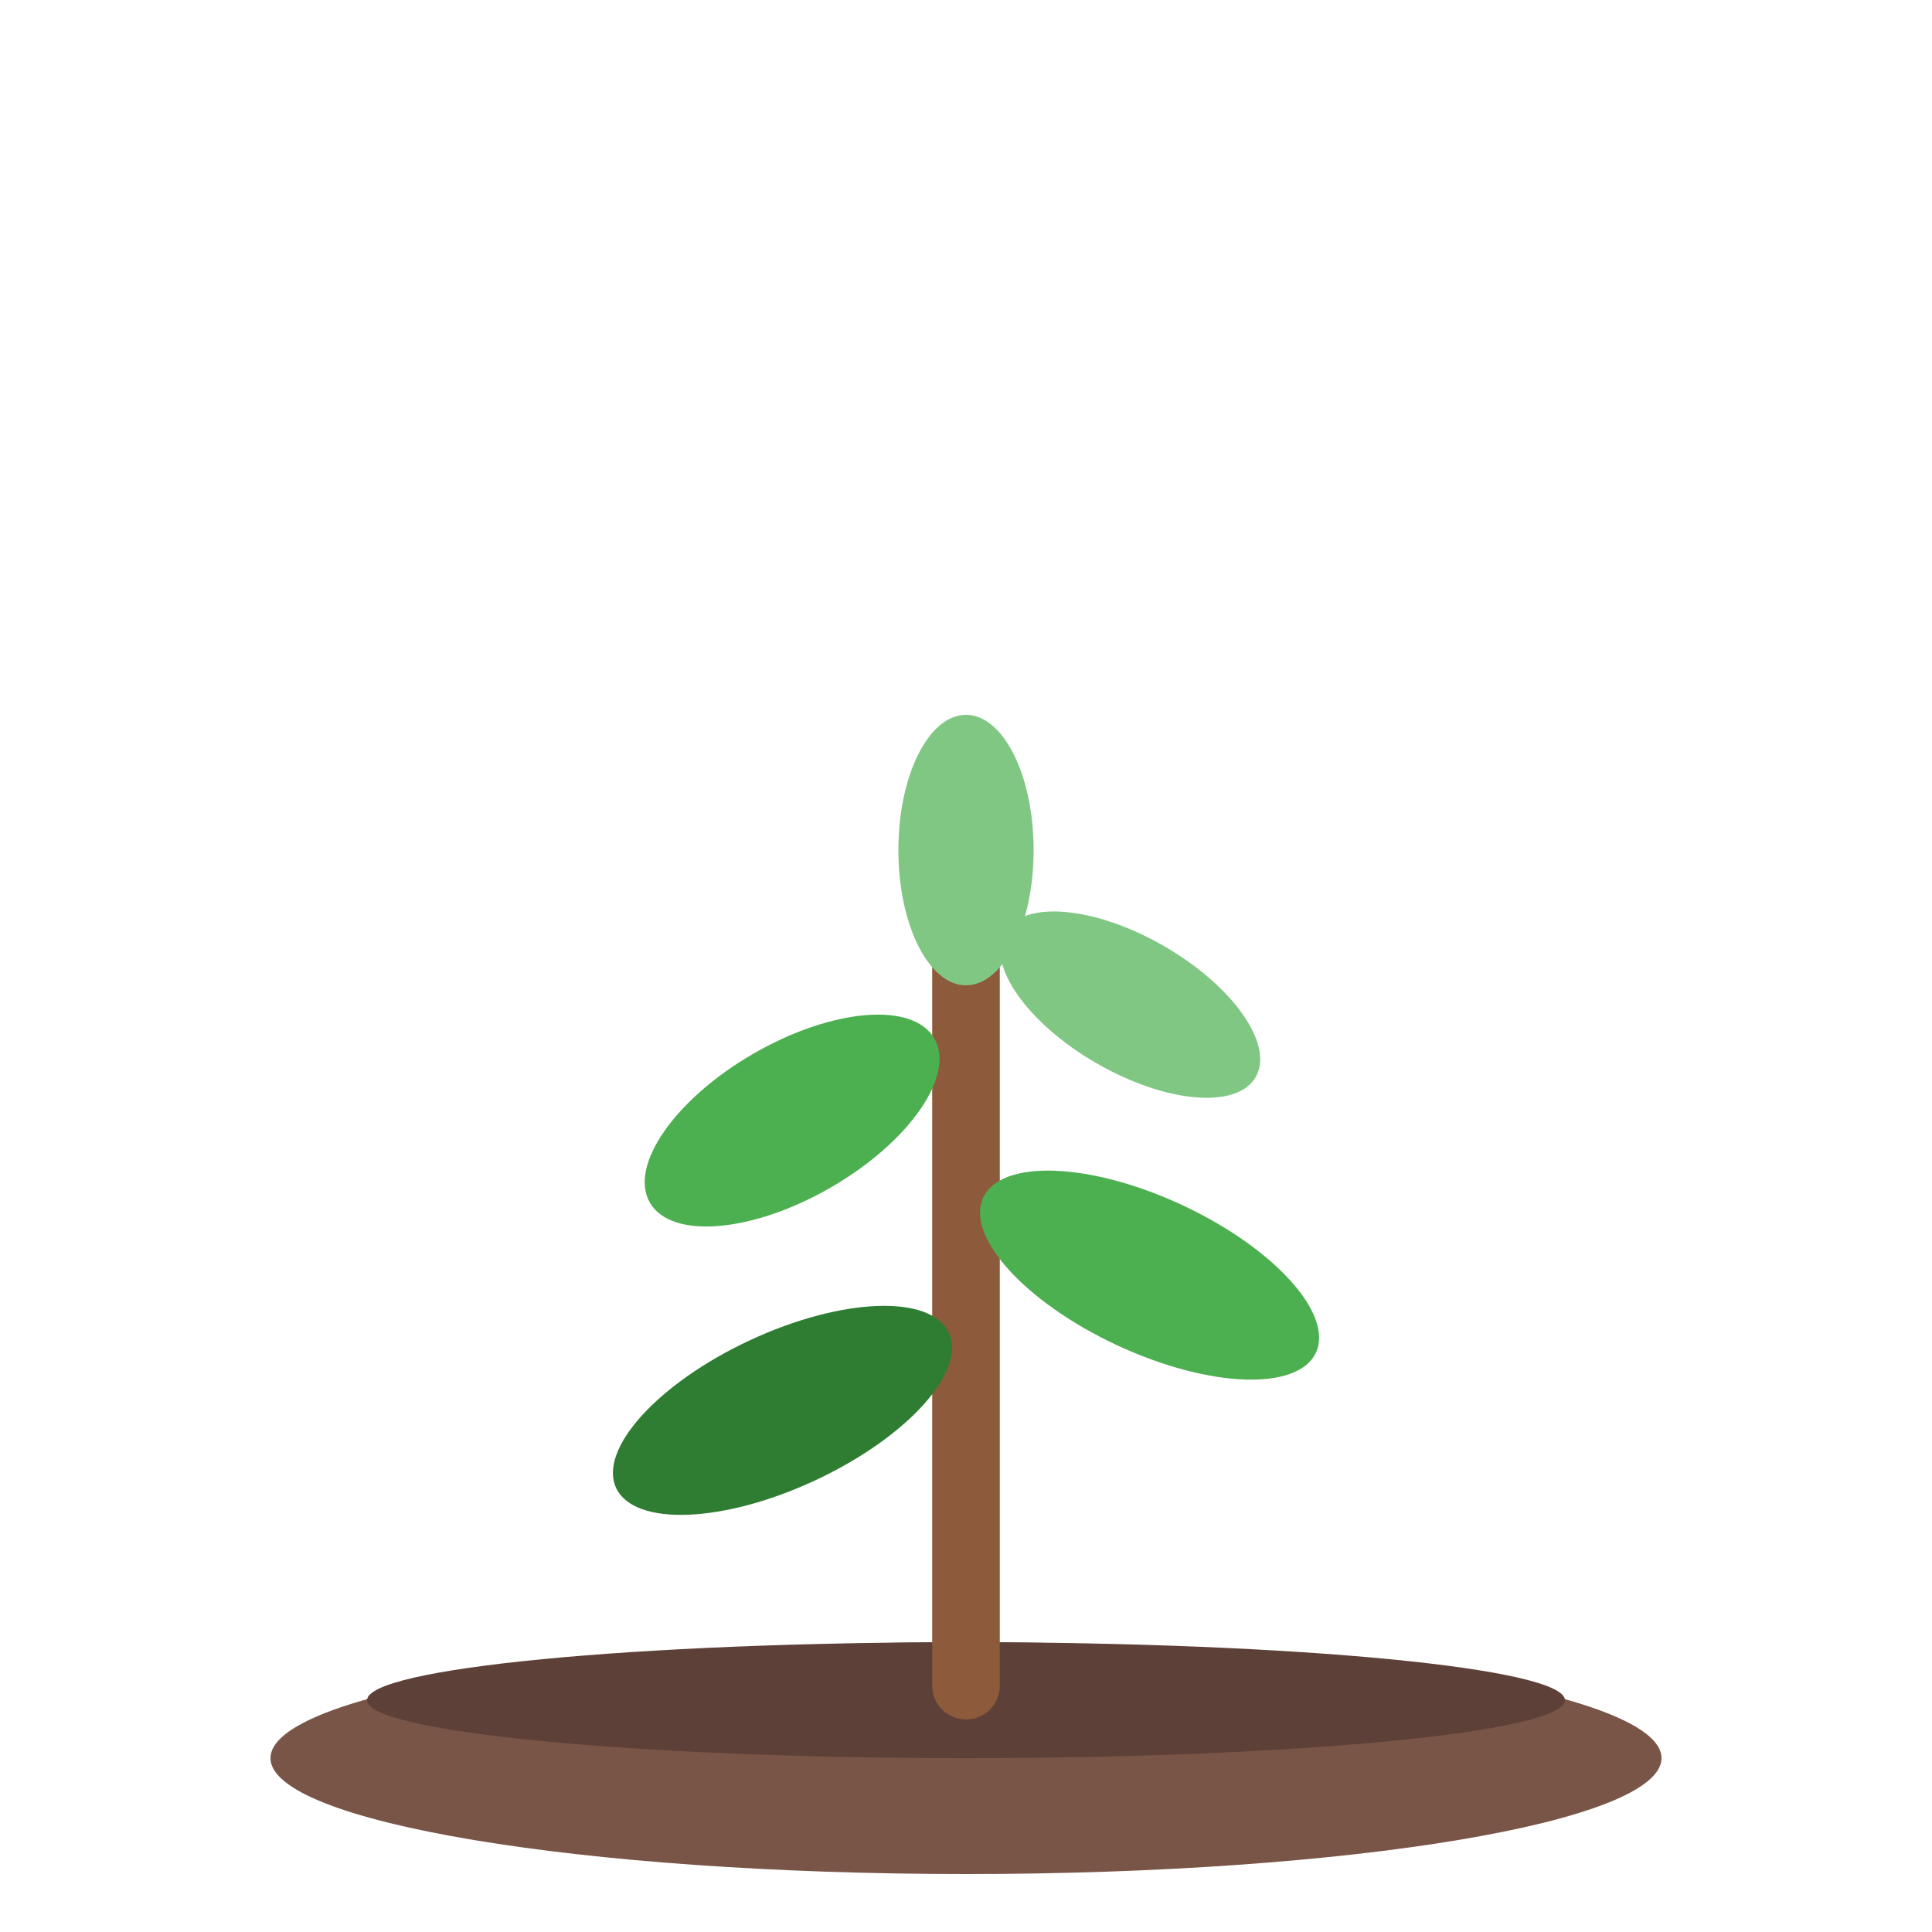
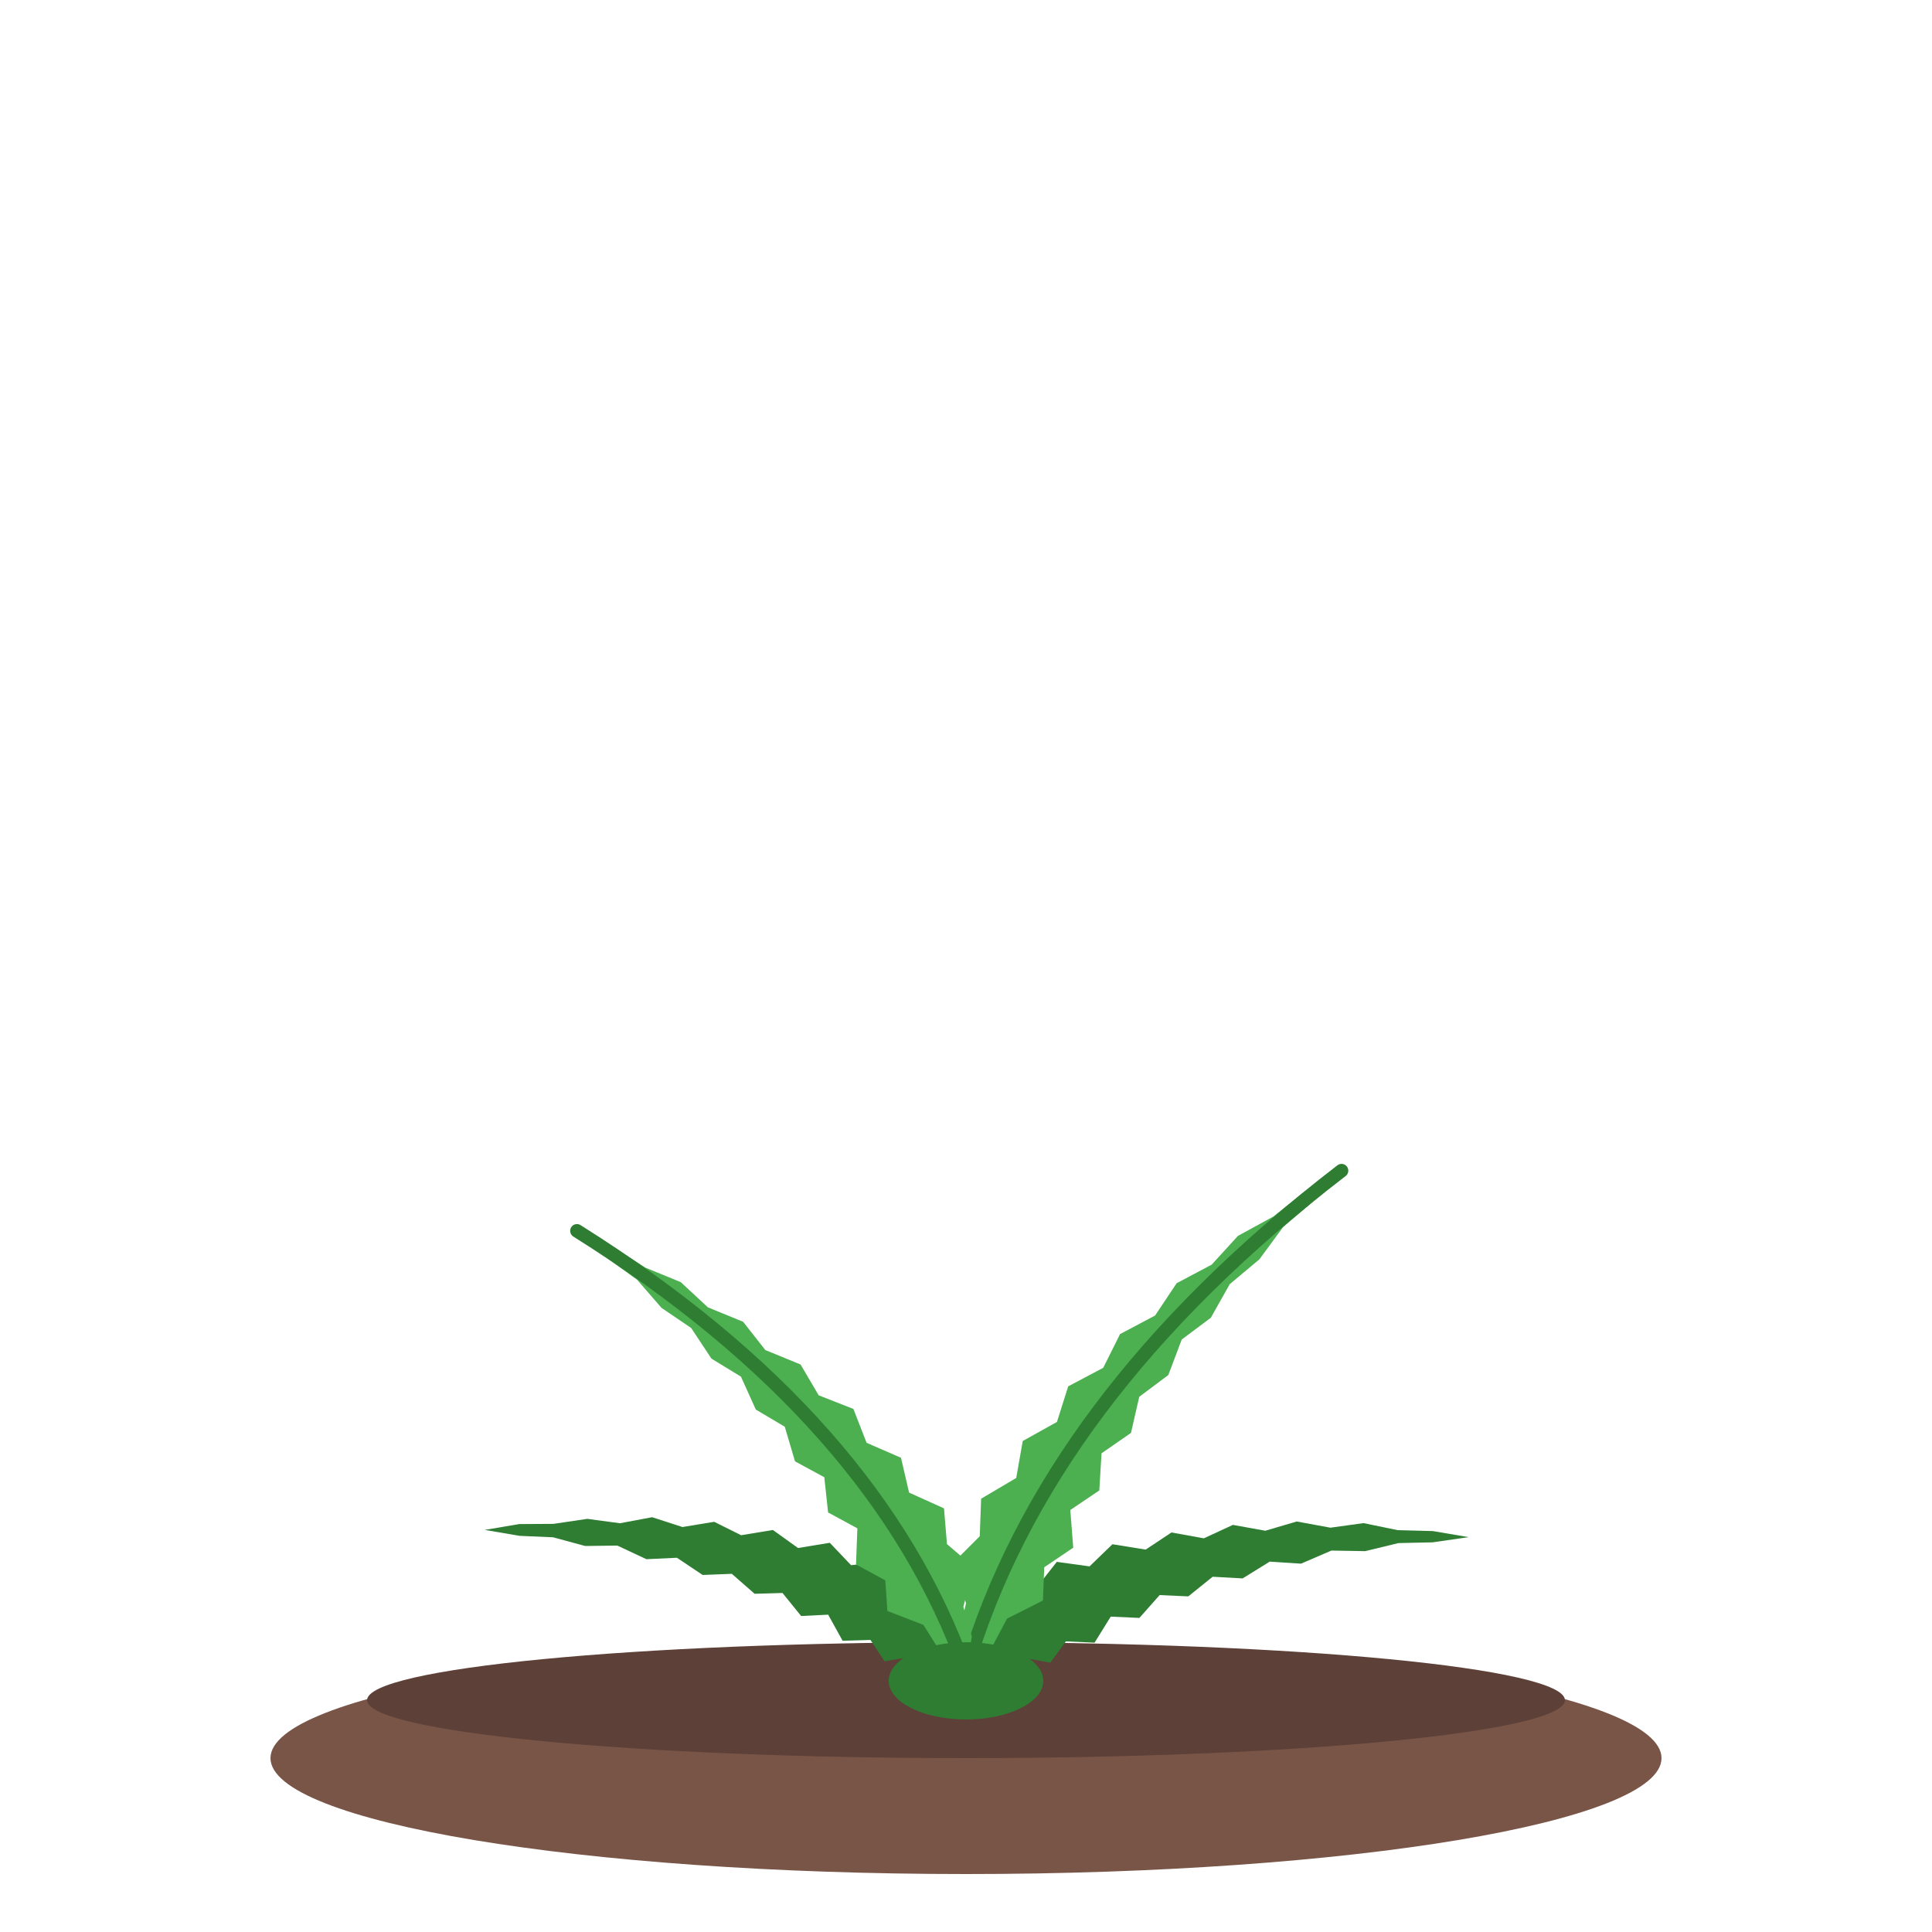
<svg xmlns="http://www.w3.org/2000/svg" viewBox="0 0 200 200">
+   <style>
+     @media (prefers-reduced-motion: no-preference) {
+       .sway { transform-box: view-box; transform-origin: 100px 173px; animation: sway 5s ease-in-out infinite alternate; }
+       .s1 { animation-duration: 5.6s; animation-delay: -1.4s; }
+       .s2 { animation-duration: 4.8s; animation-delay: -3.0s; }
+       .s3 { animation-duration: 4.4s; animation-delay: -0.6s; }
+       .s4 { animation-duration: 5.0s; animation-delay: -2.1s; }
+       @keyframes sway { from { transform: rotate(-2.5deg); } to { transform: rotate(2.5deg); } }
+     }
+   </style>
  <ellipse cx="100" cy="182" rx="72" ry="12" fill="#795548" />
  <ellipse cx="100" cy="176" rx="62" ry="6" fill="#5D4037" />
-   <rect x="96.5" y="96" width="7" height="82" rx="3.5" fill="#8D5A3B" />
-   <ellipse cx="81" cy="146" rx="19" ry="8" transform="rotate(-25 81 146)" fill="#2E7D32" />
-   <ellipse cx="119" cy="132" rx="19" ry="8" transform="rotate(25 119 132)" fill="#4CAF50" />
-   <ellipse cx="82" cy="116" rx="17" ry="8" transform="rotate(-30 82 116)" fill="#4CAF50" />
-   <ellipse cx="117" cy="104" rx="15" ry="7" transform="rotate(30 117 104)" fill="#81C784" />
-   <ellipse cx="100" cy="88" rx="7" ry="14" fill="#81C784" />
+   <g class="sway s1">
+     <g transform="translate(100 173) rotate(-30)">
+       <path d="M0,0 L2.4,-2 L5.1,-2.6 L7.9,-5 L10.8,-3.9 L13.8,-5.1 L16.5,-3 L19.7,-3.8 L22.4,-1.6 L25.6,-1.8 L28.2,0.4 L31.5,0.7 L34.1,2.9 L37.4,3.7 L40.1,6 L43.3,7.3 L46,9.7 L49.1,11.6 L52,14 L48.5,12.6 L45.4,10.9 L42,9.9 L39,8.1 L35.6,7.7 L32.9,5.9 L29.6,6 L27,4.3 L23.8,4.8 L21.3,3.2 L18.3,4.2 L15.8,2.6 L13,4.1 L10.5,2.5 L8,3.6 L5.4,1.4 L2.8,1.2 Z" fill="#2E7D32" />
+     </g>
+   </g>
+   <g class="sway s2">
+     <g transform="translate(100 173) scale(-1 1) rotate(-32)">
+       <path d="M0,0 L2.3,-2 L4.9,-2.6 L7.6,-5 L10.4,-3.9 L13.3,-5.1 L15.9,-3 L19,-3.8 L21.5,-1.6 L24.7,-1.8 L27.2,0.4 L30.3,0.7 L32.8,2.9 L36,3.7 L38.5,6 L41.6,7.4 L44.3,9.7 L47.3,11.6 L50,14 L46.6,12.6 L43.6,10.9 L40.3,9.9 L37.5,8.1 L34.2,7.7 L31.6,5.9 L28.4,6 L25.9,4.3 L22.8,4.8 L20.4,3.2 L17.5,4.2 L15.2,2.6 L12.5,4.1 L10.1,2.5 L7.7,3.6 L5.2,1.4 L2.7,1.2 Z" fill="#2E7D32" />
+     </g>
+   </g>
+   <g class="sway s3">
+     <g transform="translate(100 173) rotate(-62)">
+       <path d="M0,0 L2.9,-2.4 L6.2,-3.3 L9.4,-6.4 L13,-5.3 L16.5,-7 L20.1,-4.8 L23.8,-6 L27.2,-3.8 L31,-4.5 L34.4,-2.2 L38.3,-2.3 L41.7,0 L45.7,0.4 L49.1,2.7 L53,3.7 L56.5,6 L60.4,7.7 L64,10 L59.8,8.9 L56,7.4 L51.9,6.8 L48.2,5.3 L44.2,5.2 L40.8,3.6 L36.9,4.1 L33.5,2.5 L29.8,3.5 L26.5,1.8 L23,3.4 L19.8,1.7 L16.5,3.8 L13.3,2.1 L10.2,3.6 L6.8,1.2 L3.5,1.2 Z" fill="#4CAF50" />
+       <path d="M0,0 Q28.8,-6 64,10" fill="none" stroke="#2E7D32" stroke-width="1.4" stroke-linecap="round" />
+     </g>
+   </g>
+   <g class="sway s4">
+     <g transform="translate(100 173) scale(-1 1) rotate(-58)">
+       <path d="M0,0 L2.7,-2.4 L5.8,-3.3 L8.7,-6.4 L12.2,-5.3 L15.5,-7 L18.8,-4.8 L22.3,-6 L25.5,-3.8 L29.2,-4.5 L32.3,-2.2 L36,-2.3 L39.2,0 L42.9,0.4 L46.1,2.7 L49.8,3.7 L53,6 L56.6,7.7 L60,10 L56.1,8.9 L52.4,7.4 L48.6,6.8 L45.2,5.3 L41.4,5.2 L38.2,3.6 L34.5,4.1 L31.4,2.5 L27.8,3.5 L24.8,1.8 L21.5,3.4 L18.5,1.7 L15.4,3.8 L12.4,2.1 L9.6,3.6 L6.4,1.2 L3.3,1.2 Z" fill="#4CAF50" />
+       <path d="M0,0 Q27,-6 60,10" fill="none" stroke="#2E7D32" stroke-width="1.4" stroke-linecap="round" />
+     </g>
+   </g>
+   <ellipse cx="100" cy="174" rx="8" ry="4" fill="#2E7D32" />
</svg>
